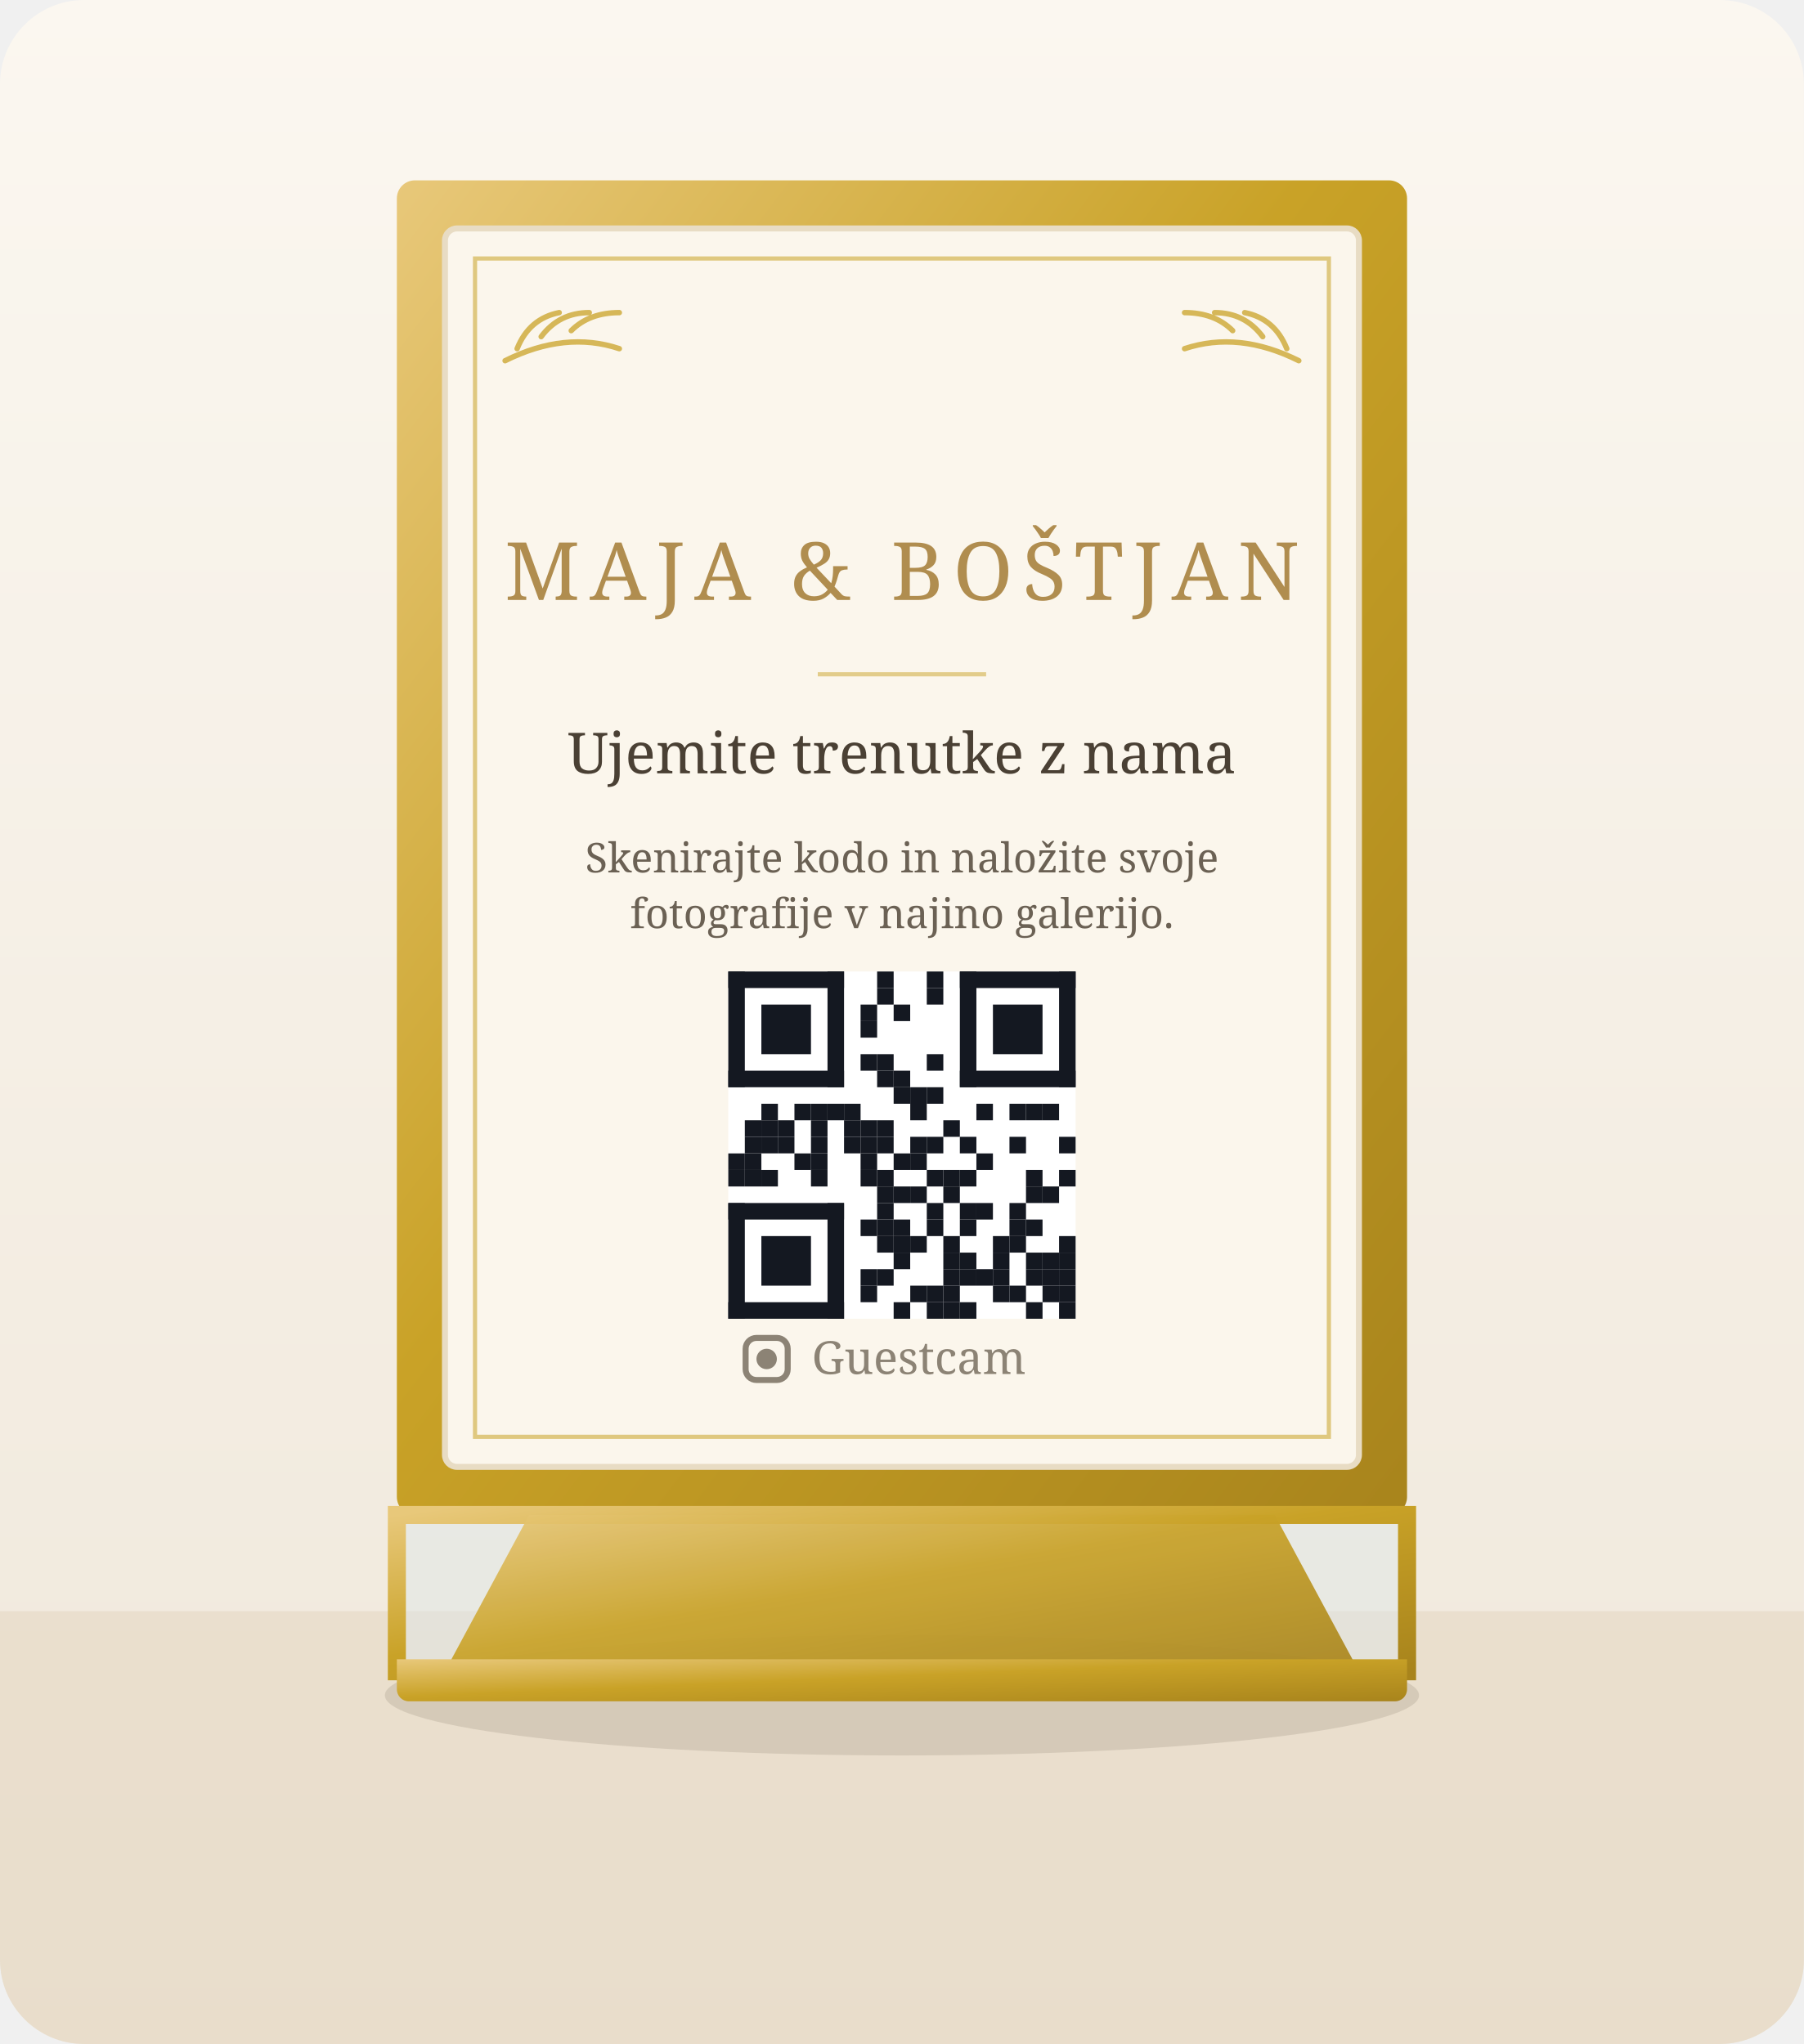
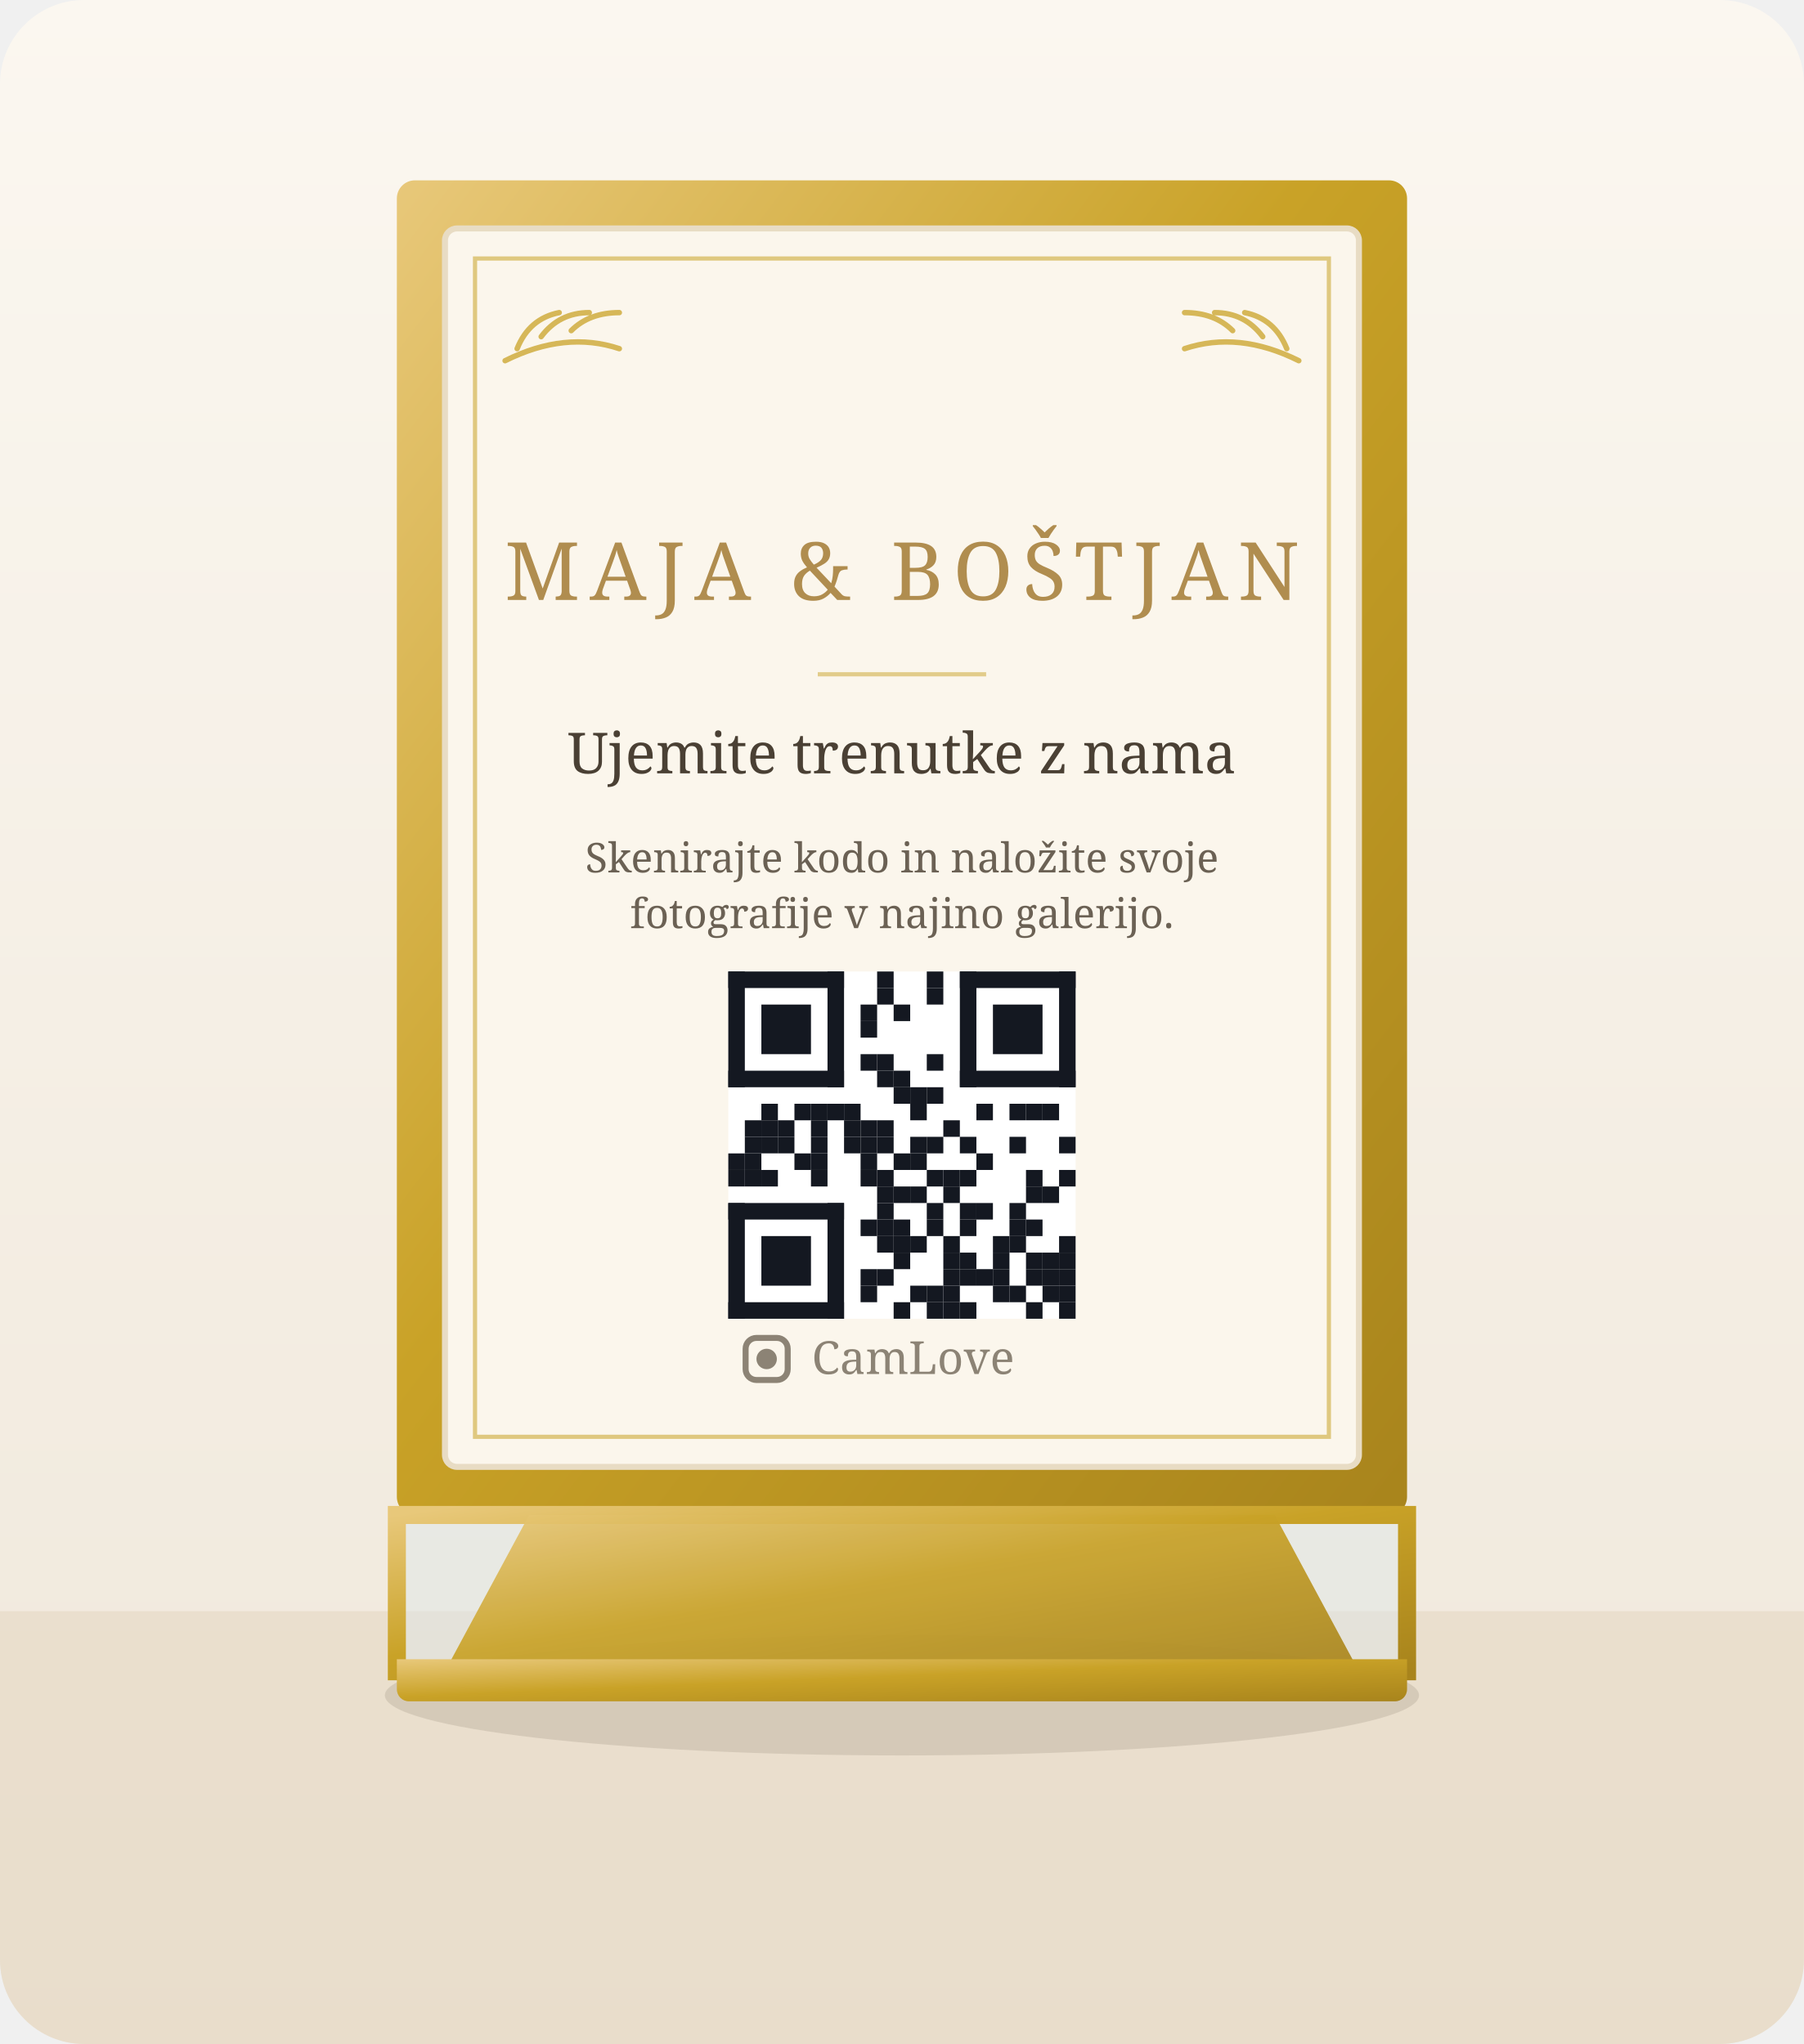
<svg xmlns="http://www.w3.org/2000/svg" viewBox="0 0 300 340" role="img" aria-label="Zlati QR podstavek za mizo">
  <defs>
    <linearGradient id="bg" x1="0" y1="0" x2="0" y2="1">
      <stop offset="0" stop-color="#FBF7F0" />
      <stop offset="1" stop-color="#EFE7DA" />
    </linearGradient>
    <linearGradient id="brass" x1="0" y1="0" x2="1" y2="1">
      <stop offset="0" stop-color="#E8C87A" />
      <stop offset=".45" stop-color="#C9A227" />
      <stop offset="1" stop-color="#A8841C" />
    </linearGradient>
  </defs>
  <rect width="300" height="340" rx="14" fill="url(#bg)" />
  <path d="M0 268h300v58a14 14 0 0 1-14 14H14A14 14 0 0 1 0 326z" fill="#E3D6C0" opacity=".55" />
  <ellipse cx="150" cy="282" rx="86" ry="10" fill="#3A2E1C" opacity=".12" />
  <rect x="66" y="30" width="168" height="222" rx="3" fill="url(#brass)" />
  <rect x="74" y="38" width="152" height="206" rx="2" fill="#FBF6EC" stroke="#E8DCC4" stroke-width="1" />
  <rect x="79" y="43" width="142" height="196" fill="none" stroke="#C9A227" stroke-width=".7" opacity=".55" />
  <g stroke="#C9A227" stroke-width=".9" fill="none" opacity=".75" stroke-linecap="round">
    <path d="M84 60q10 -5 19 -2" />
    <path d="M86 58q2 -5 7 -6M90 56q3 -4 8 -4M95 55q3 -3 8 -3" />
  </g>
  <g stroke="#C9A227" stroke-width=".9" fill="none" opacity=".75" stroke-linecap="round" transform="translate(300 0) scale(-1 1)">
    <path d="M84 60q10 -5 19 -2" />
    <path d="M86 58q2 -5 7 -6M90 56q3 -4 8 -4M95 55q3 -3 8 -3" />
  </g>
  <text x="150.0" y="99.8" text-anchor="middle" font-family="Georgia,serif" font-size="13.376" letter-spacing="1.6" fill="#B08D4F">MAJA &amp; BOŠTJAN</text>
  <path d="M136.0 112.16h28" stroke="#C9A227" stroke-width=".7" opacity=".5" />
  <text x="150.0" y="128.64" text-anchor="middle" font-family="Georgia,serif" font-size="9.424" fill="#4A4034">Ujemite trenutke z nama</text>
  <text x="150.0" y="145.12" text-anchor="middle" font-family="Georgia,serif" font-size="6.84" fill="#6B6154">Skenirajte kodo in naložite svoje</text>
  <text x="150.0" y="154.39" text-anchor="middle" font-family="Georgia,serif" font-size="6.84" fill="#6B6154">fotografije v najino galerijo.</text>
  <rect x="121.12" y="161.6" width="57.76" height="57.76" fill="#FFFFFF" />
  <g fill="#141821">
    <rect x="121.12" y="161.60" width="19.25" height="2.75" />
    <rect x="121.12" y="178.10" width="19.25" height="2.75" />
    <rect x="121.12" y="161.60" width="2.75" height="19.25" />
    <rect x="137.62" y="161.60" width="2.75" height="19.25" />
    <rect x="126.62" y="167.10" width="8.25" height="8.25" />
    <rect x="159.63" y="161.60" width="19.25" height="2.75" />
    <rect x="159.63" y="178.10" width="19.25" height="2.75" />
    <rect x="159.63" y="161.60" width="2.75" height="19.25" />
    <rect x="176.13" y="161.60" width="2.75" height="19.25" />
    <rect x="165.13" y="167.10" width="8.25" height="8.25" />
    <rect x="121.12" y="200.11" width="19.25" height="2.75" />
    <rect x="121.12" y="216.61" width="19.25" height="2.75" />
    <rect x="121.12" y="200.11" width="2.75" height="19.25" />
    <rect x="137.62" y="200.11" width="2.75" height="19.25" />
    <rect x="126.62" y="205.61" width="8.25" height="8.25" />
    <rect x="145.87" y="161.60" width="2.75" height="2.75" />
    <rect x="154.13" y="161.60" width="2.75" height="2.75" />
    <rect x="145.87" y="164.35" width="2.75" height="2.75" />
    <rect x="154.13" y="164.35" width="2.75" height="2.75" />
    <rect x="143.12" y="167.10" width="2.75" height="2.75" />
    <rect x="148.62" y="167.10" width="2.75" height="2.75" />
    <rect x="143.12" y="169.85" width="2.75" height="2.75" />
    <rect x="143.12" y="175.35" width="2.75" height="2.75" />
    <rect x="145.87" y="175.35" width="2.75" height="2.75" />
    <rect x="154.13" y="175.35" width="2.75" height="2.75" />
    <rect x="145.87" y="178.10" width="2.75" height="2.75" />
    <rect x="148.62" y="178.10" width="2.75" height="2.75" />
    <rect x="148.62" y="180.85" width="2.75" height="2.75" />
    <rect x="151.38" y="180.85" width="2.75" height="2.75" />
    <rect x="154.13" y="180.85" width="2.75" height="2.75" />
    <rect x="126.62" y="183.60" width="2.75" height="2.75" />
    <rect x="132.12" y="183.60" width="2.75" height="2.75" />
    <rect x="134.87" y="183.60" width="2.75" height="2.75" />
    <rect x="137.62" y="183.60" width="2.75" height="2.75" />
    <rect x="140.37" y="183.60" width="2.75" height="2.75" />
    <rect x="151.38" y="183.60" width="2.75" height="2.75" />
    <rect x="162.38" y="183.60" width="2.75" height="2.75" />
    <rect x="167.88" y="183.60" width="2.75" height="2.75" />
    <rect x="170.63" y="183.60" width="2.75" height="2.75" />
    <rect x="173.38" y="183.60" width="2.75" height="2.75" />
    <rect x="123.87" y="186.35" width="2.75" height="2.75" />
    <rect x="126.62" y="186.35" width="2.75" height="2.75" />
    <rect x="129.37" y="186.35" width="2.75" height="2.75" />
    <rect x="134.87" y="186.35" width="2.75" height="2.75" />
    <rect x="140.37" y="186.35" width="2.75" height="2.75" />
    <rect x="143.12" y="186.35" width="2.75" height="2.75" />
    <rect x="145.87" y="186.35" width="2.75" height="2.75" />
    <rect x="156.88" y="186.35" width="2.75" height="2.75" />
    <rect x="123.87" y="189.10" width="2.75" height="2.75" />
    <rect x="126.62" y="189.10" width="2.75" height="2.75" />
    <rect x="129.37" y="189.10" width="2.75" height="2.75" />
    <rect x="134.87" y="189.10" width="2.75" height="2.75" />
    <rect x="140.37" y="189.10" width="2.75" height="2.75" />
    <rect x="143.12" y="189.10" width="2.75" height="2.75" />
    <rect x="145.87" y="189.10" width="2.75" height="2.75" />
    <rect x="151.38" y="189.10" width="2.75" height="2.75" />
    <rect x="154.13" y="189.10" width="2.75" height="2.75" />
    <rect x="159.63" y="189.10" width="2.75" height="2.75" />
    <rect x="167.88" y="189.10" width="2.75" height="2.75" />
    <rect x="176.13" y="189.10" width="2.75" height="2.75" />
    <rect x="121.12" y="191.86" width="2.75" height="2.75" />
    <rect x="123.87" y="191.86" width="2.75" height="2.75" />
    <rect x="132.12" y="191.86" width="2.75" height="2.75" />
    <rect x="134.87" y="191.86" width="2.75" height="2.75" />
    <rect x="143.12" y="191.86" width="2.75" height="2.75" />
    <rect x="148.62" y="191.86" width="2.75" height="2.75" />
    <rect x="151.38" y="191.86" width="2.75" height="2.75" />
    <rect x="162.38" y="191.86" width="2.75" height="2.75" />
    <rect x="121.12" y="194.61" width="2.75" height="2.75" />
    <rect x="123.87" y="194.61" width="2.75" height="2.75" />
    <rect x="126.62" y="194.61" width="2.75" height="2.75" />
    <rect x="134.87" y="194.61" width="2.75" height="2.75" />
    <rect x="143.12" y="194.61" width="2.75" height="2.75" />
    <rect x="145.87" y="194.61" width="2.75" height="2.75" />
    <rect x="154.13" y="194.61" width="2.75" height="2.75" />
    <rect x="156.88" y="194.61" width="2.75" height="2.75" />
    <rect x="159.63" y="194.61" width="2.75" height="2.75" />
    <rect x="170.63" y="194.61" width="2.75" height="2.75" />
    <rect x="176.13" y="194.61" width="2.75" height="2.75" />
    <rect x="145.87" y="197.36" width="2.75" height="2.75" />
    <rect x="148.62" y="197.36" width="2.75" height="2.75" />
    <rect x="151.38" y="197.36" width="2.75" height="2.75" />
    <rect x="156.88" y="197.36" width="2.75" height="2.75" />
    <rect x="170.63" y="197.36" width="2.75" height="2.75" />
    <rect x="173.38" y="197.36" width="2.75" height="2.75" />
    <rect x="145.87" y="200.11" width="2.75" height="2.75" />
    <rect x="154.13" y="200.11" width="2.75" height="2.75" />
    <rect x="159.63" y="200.11" width="2.75" height="2.75" />
    <rect x="162.38" y="200.11" width="2.75" height="2.75" />
    <rect x="167.88" y="200.11" width="2.75" height="2.75" />
    <rect x="143.12" y="202.86" width="2.75" height="2.75" />
    <rect x="145.87" y="202.86" width="2.75" height="2.75" />
    <rect x="148.62" y="202.86" width="2.75" height="2.75" />
    <rect x="154.13" y="202.86" width="2.75" height="2.75" />
    <rect x="159.63" y="202.86" width="2.75" height="2.75" />
    <rect x="167.88" y="202.86" width="2.75" height="2.75" />
    <rect x="170.63" y="202.86" width="2.75" height="2.75" />
    <rect x="145.87" y="205.61" width="2.75" height="2.75" />
    <rect x="148.62" y="205.61" width="2.75" height="2.75" />
    <rect x="151.38" y="205.61" width="2.75" height="2.75" />
    <rect x="156.88" y="205.61" width="2.75" height="2.75" />
    <rect x="165.13" y="205.61" width="2.75" height="2.75" />
    <rect x="167.88" y="205.61" width="2.75" height="2.75" />
    <rect x="176.13" y="205.61" width="2.75" height="2.75" />
    <rect x="148.62" y="208.36" width="2.75" height="2.75" />
    <rect x="156.88" y="208.36" width="2.75" height="2.75" />
    <rect x="159.63" y="208.36" width="2.75" height="2.75" />
    <rect x="165.13" y="208.36" width="2.75" height="2.75" />
    <rect x="170.63" y="208.36" width="2.75" height="2.75" />
    <rect x="173.38" y="208.36" width="2.75" height="2.75" />
    <rect x="176.13" y="208.36" width="2.75" height="2.75" />
    <rect x="143.12" y="211.11" width="2.75" height="2.75" />
    <rect x="145.87" y="211.11" width="2.75" height="2.75" />
    <rect x="156.88" y="211.11" width="2.75" height="2.75" />
    <rect x="159.63" y="211.11" width="2.75" height="2.75" />
    <rect x="162.38" y="211.11" width="2.75" height="2.75" />
    <rect x="165.13" y="211.11" width="2.75" height="2.75" />
    <rect x="170.63" y="211.11" width="2.75" height="2.75" />
    <rect x="173.38" y="211.11" width="2.75" height="2.75" />
    <rect x="176.13" y="211.11" width="2.75" height="2.75" />
    <rect x="143.12" y="213.86" width="2.75" height="2.75" />
    <rect x="151.38" y="213.86" width="2.75" height="2.75" />
    <rect x="154.13" y="213.86" width="2.75" height="2.75" />
    <rect x="156.88" y="213.86" width="2.75" height="2.75" />
    <rect x="165.13" y="213.86" width="2.75" height="2.75" />
    <rect x="167.88" y="213.86" width="2.75" height="2.75" />
    <rect x="173.38" y="213.86" width="2.75" height="2.75" />
    <rect x="176.13" y="213.86" width="2.75" height="2.75" />
    <rect x="148.62" y="216.61" width="2.75" height="2.75" />
    <rect x="154.13" y="216.61" width="2.75" height="2.75" />
    <rect x="156.88" y="216.61" width="2.75" height="2.75" />
    <rect x="159.63" y="216.61" width="2.75" height="2.75" />
    <rect x="170.63" y="216.61" width="2.75" height="2.75" />
    <rect x="176.13" y="216.61" width="2.75" height="2.75" />
  </g>
  <rect x="124.0" y="222.55" width="7" height="7" rx="1.8" fill="none" stroke="#8C8375" stroke-width="1" />
  <circle cx="127.5" cy="226.05" r="1.7" fill="#8C8375" />
-   <text x="135.0" y="228.55" font-family="Georgia,serif" font-size="7.6" fill="#8C8375">Guestcam</text>
+   <text x="135.0" y="228.55" font-family="Georgia,serif" font-size="7.6" fill="#8C8375">CamLove</text>
  <path d="M66 252h168v26H66z" fill="#DCE6EA" opacity=".42" />
  <path d="M66 252h168v26H66z" fill="none" stroke="url(#brass)" stroke-width="3" />
  <path d="M74 278l14-26h124l14 26z" fill="url(#brass)" opacity=".92" />
  <path d="M66 276h168v5a2 2 0 0 1-2 2H68a2 2 0 0 1-2-2z" fill="url(#brass)" />
</svg>
